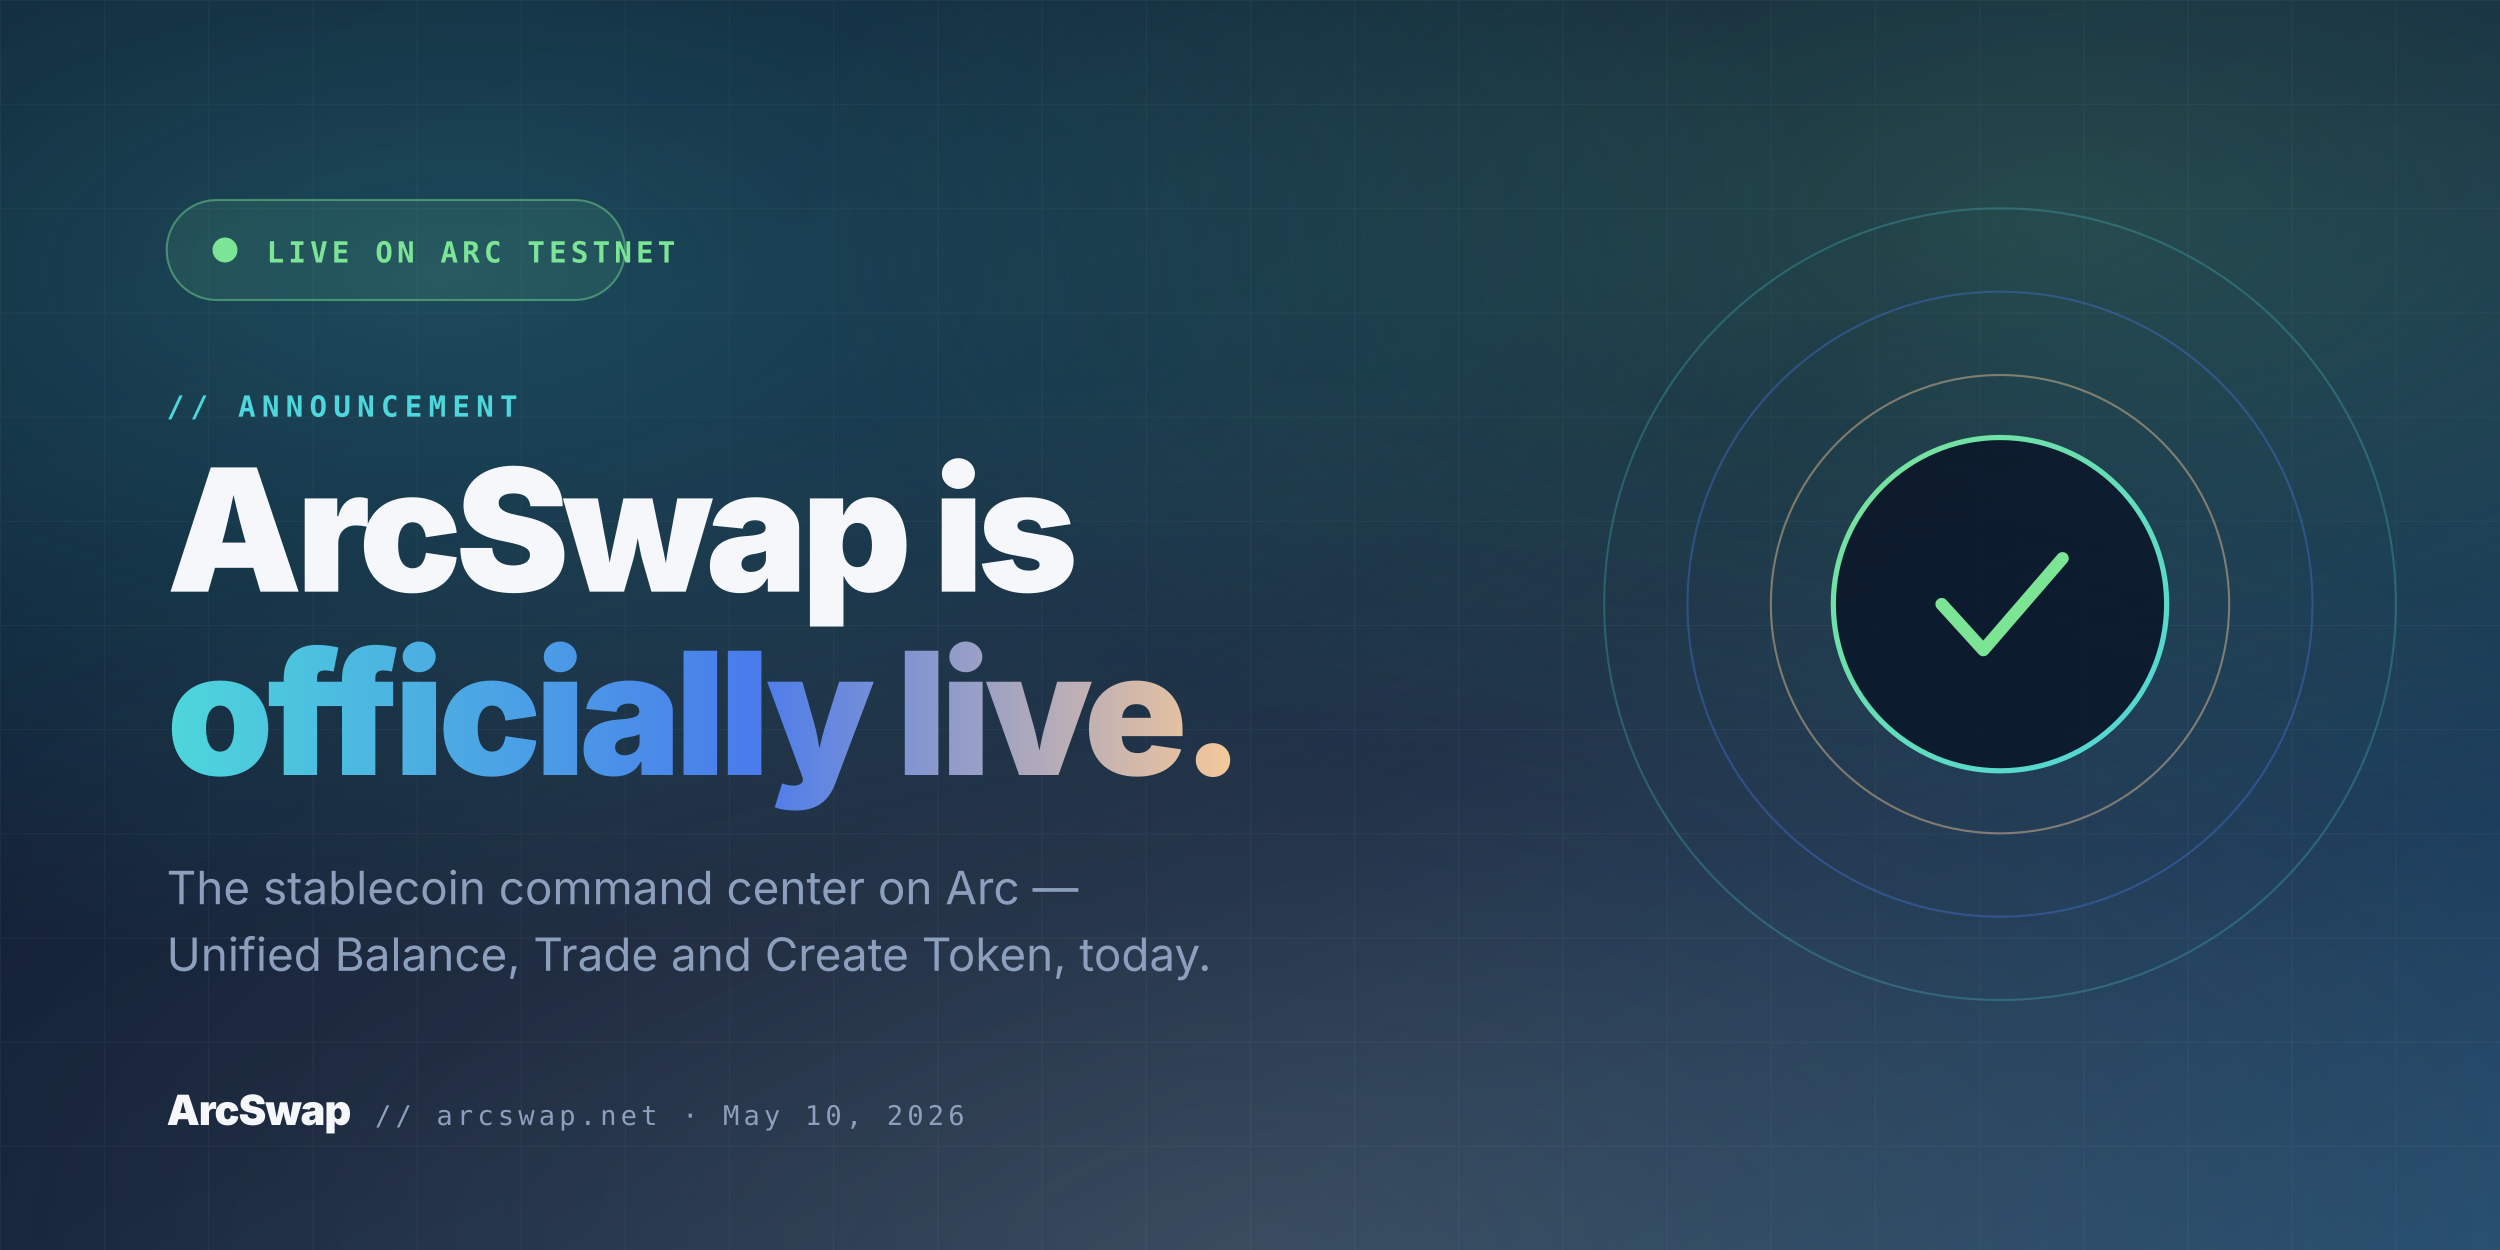
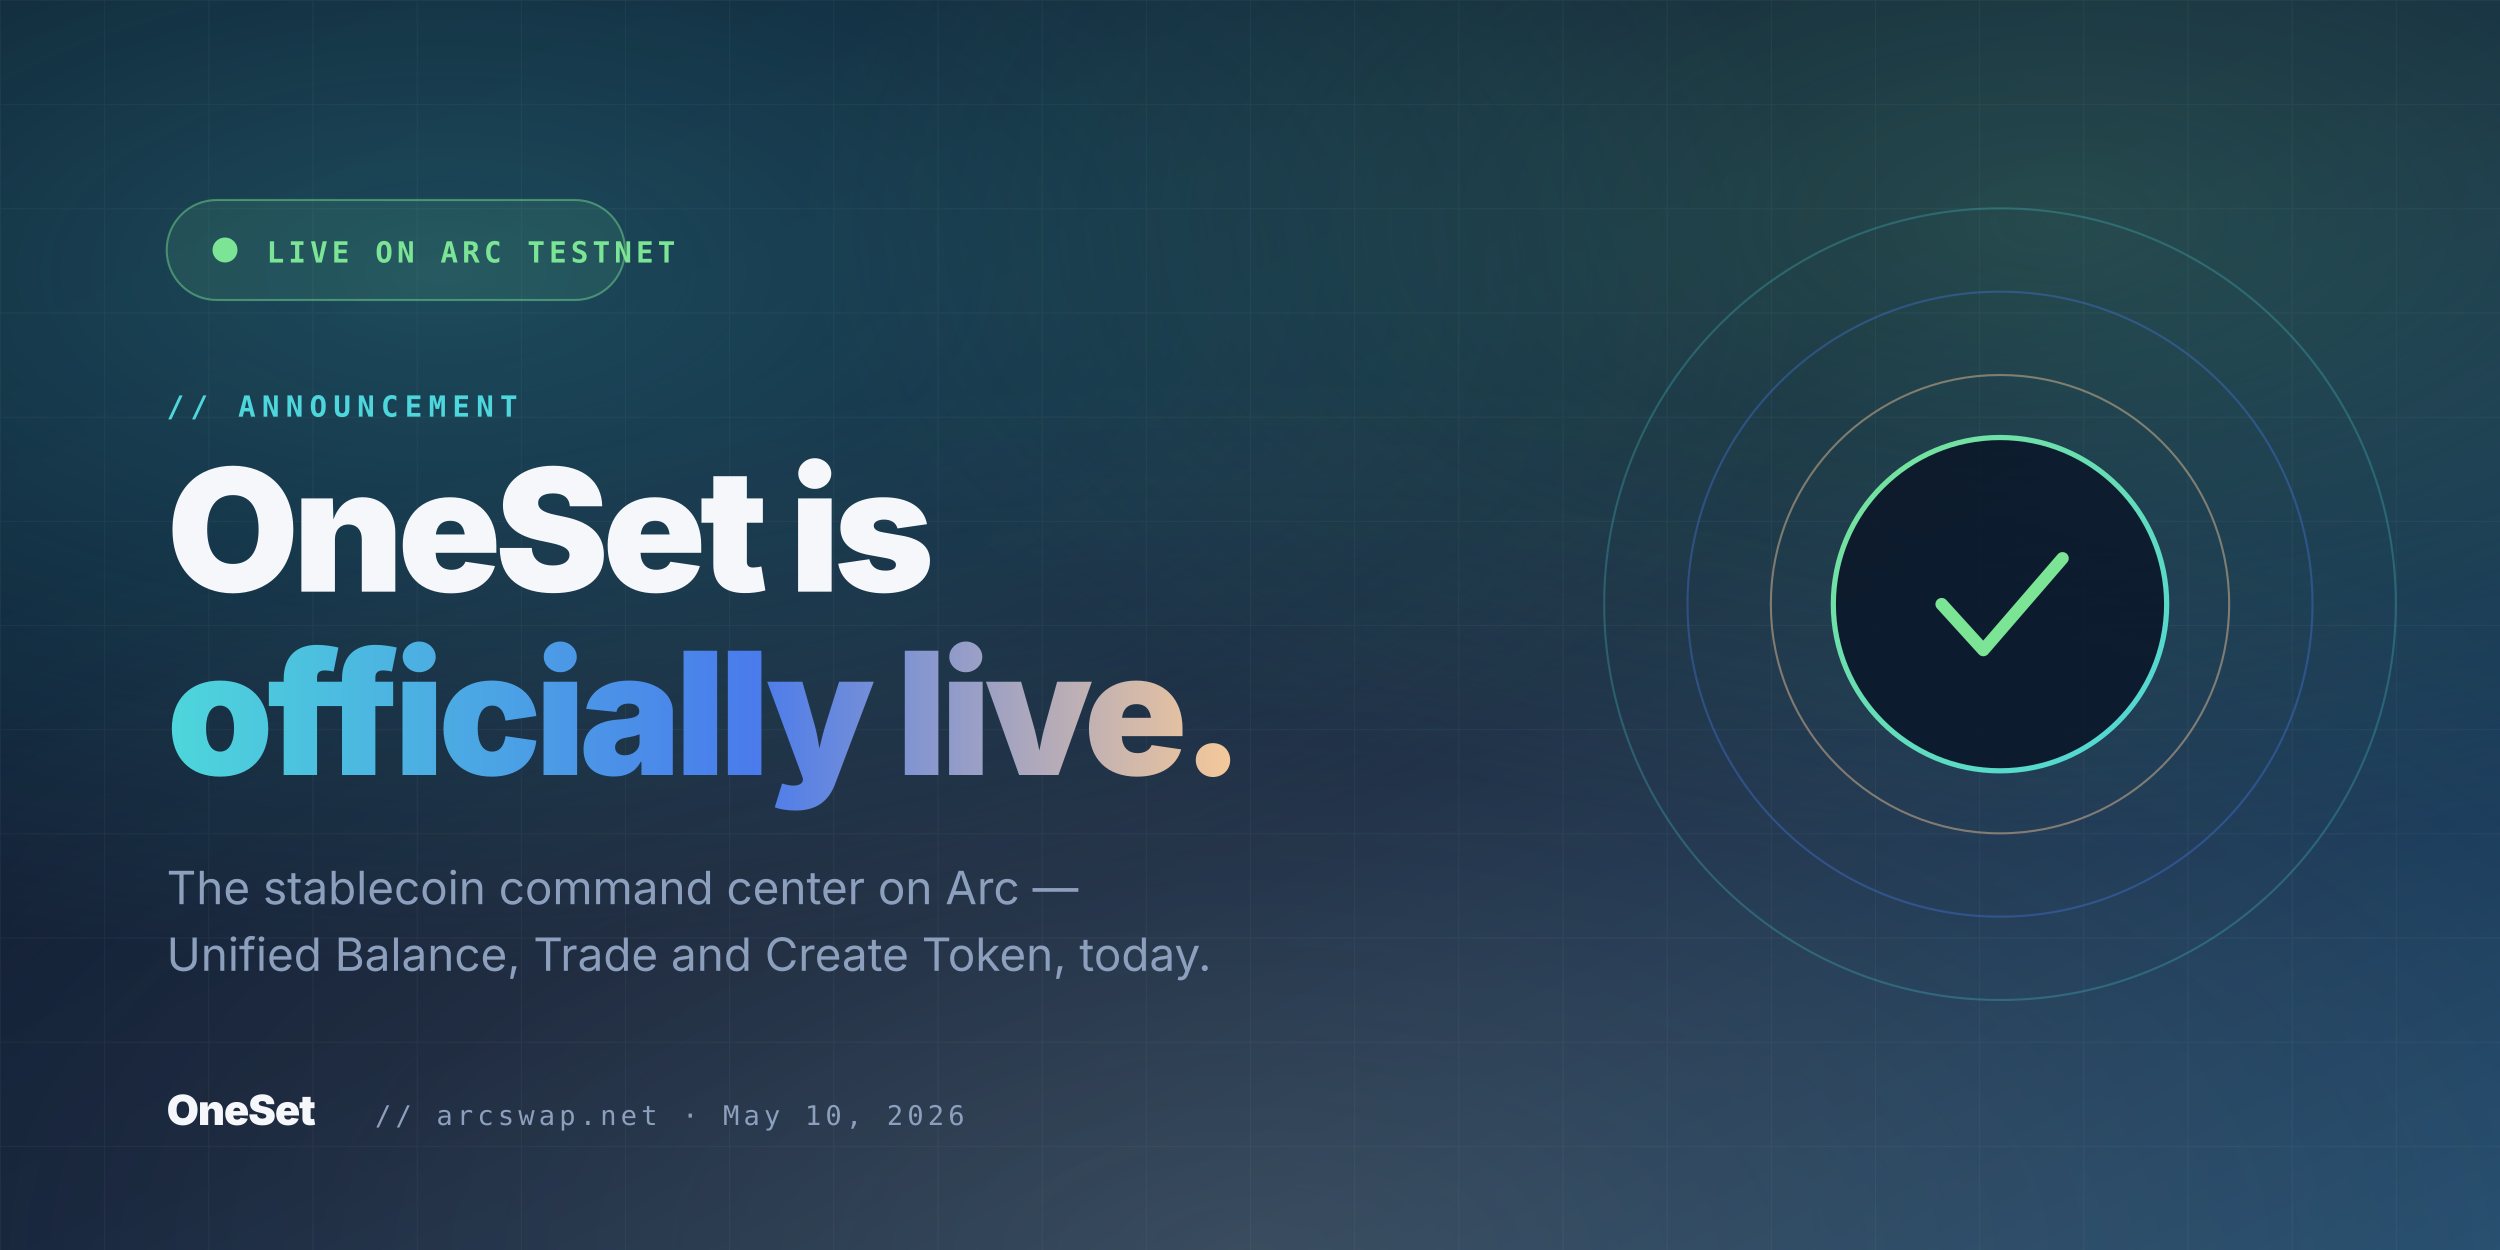
<svg xmlns="http://www.w3.org/2000/svg" viewBox="0 0 1200 600" width="1200" height="600">
  <defs>
    <linearGradient id="bg" x1="0" y1="0" x2="1" y2="1">
      <stop offset="0" stop-color="#0A1628" />
      <stop offset=".5" stop-color="#0E1F39" />
      <stop offset="1" stop-color="#1E4A6E" />
    </linearGradient>
    <linearGradient id="brand" x1="0" y1="0" x2="1" y2="0">
      <stop offset="0" stop-color="#4DD6DB" />
      <stop offset=".55" stop-color="#4A7BEC" />
      <stop offset="1" stop-color="#F4C89A" />
    </linearGradient>
    <linearGradient id="ring" x1="0" y1="0" x2="1" y2="1">
      <stop offset="0" stop-color="#7BE495" />
      <stop offset="1" stop-color="#4DD6DB" />
    </linearGradient>
    <radialGradient id="orb1" cx=".18" cy=".22" r=".55">
      <stop offset="0" stop-color="#4DD6DB" stop-opacity=".26" />
      <stop offset="1" stop-color="#4DD6DB" stop-opacity="0" />
    </radialGradient>
    <radialGradient id="orb2" cx=".82" cy=".18" r=".5">
      <stop offset="0" stop-color="#7BE495" stop-opacity=".22" />
      <stop offset="1" stop-color="#7BE495" stop-opacity="0" />
    </radialGradient>
    <radialGradient id="orb3" cx=".5" cy="1" r=".7">
      <stop offset="0" stop-color="#F4C89A" stop-opacity=".16" />
      <stop offset="1" stop-color="#F4C89A" stop-opacity="0" />
    </radialGradient>
    <pattern id="grid" width="50" height="50" patternUnits="userSpaceOnUse">
      <path d="M 50 0 L 0 0 0 50" fill="none" stroke="rgba(255,255,255,0.04)" stroke-width="1" />
    </pattern>
  </defs>
  <rect width="1200" height="600" fill="url(#bg)" />
  <rect width="1200" height="600" fill="url(#grid)" />
  <rect width="1200" height="600" fill="url(#orb1)" />
  <rect width="1200" height="600" fill="url(#orb2)" />
  <rect width="1200" height="600" fill="url(#orb3)" />
  <g transform="translate(80 96)">
    <rect width="220" height="48" rx="24" fill="rgba(123,228,149,0.10)" stroke="rgba(123,228,149,0.45)" />
    <circle cx="28" cy="24" r="6" fill="#7BE495">
      <animate attributeName="opacity" values="1;.35;1" dur="1.6s" repeatCount="indefinite" />
    </circle>
    <text x="48" y="30" font-family="DM Mono, monospace" font-size="14" font-weight="700" fill="#7BE495" letter-spacing="2">LIVE ON ARC TESTNET</text>
  </g>
  <g transform="translate(80 200)">
    <text x="0" y="0" font-family="DM Mono, monospace" font-size="14" font-weight="600" fill="#4DD6DB" letter-spacing="3">// ANNOUNCEMENT</text>
-     <text x="0" y="84" font-family="Inter, sans-serif" font-size="82" font-weight="900" fill="#F5F7FB" letter-spacing="-3">ArcSwap is</text>
+     <text x="0" y="84" font-family="Inter, sans-serif" font-size="82" font-weight="900" fill="#F5F7FB" letter-spacing="-3">OneSet is</text>
    <text x="0" y="172" font-family="Inter, sans-serif" font-size="82" font-weight="900" fill="url(#brand)" letter-spacing="-3">officially live.</text>
    <text x="0" y="234" font-family="Inter, sans-serif" font-size="22" font-weight="400" fill="#8CA0BD">The stablecoin command center on Arc —</text>
    <text x="0" y="266" font-family="Inter, sans-serif" font-size="22" font-weight="400" fill="#8CA0BD">Unified Balance, Trade and Create Token, today.</text>
  </g>
  <g transform="translate(960 290)">
    <circle r="190" fill="none" stroke="#4DD6DB" stroke-width="1" opacity=".25" />
    <circle r="150" fill="none" stroke="#4A7BEC" stroke-width="1" opacity=".35" />
    <circle r="110" fill="none" stroke="#F4C89A" stroke-width="1" opacity=".45" />
    <circle r="80" fill="rgba(10,22,40,0.85)" stroke="url(#ring)" stroke-width="2.5" />
    <path d="M -28 0 L -8 22 L 30 -22" stroke="#7BE495" stroke-width="6" fill="none" stroke-linecap="round" stroke-linejoin="round" />
  </g>
  <g transform="translate(80 540)">
-     <text x="0" y="0" font-family="Inter, sans-serif" font-size="20" font-weight="900" fill="#F5F7FB" letter-spacing="-.5">ArcSwap</text>
+     <text x="0" y="0" font-family="Inter, sans-serif" font-size="20" font-weight="900" fill="#F5F7FB" letter-spacing="-.5">OneSet</text>
    <text x="100" y="0" font-family="DM Mono, monospace" font-size="13" fill="#8CA0BD" letter-spacing="2">// arcswap.net  ·  May 10, 2026</text>
  </g>
</svg>
